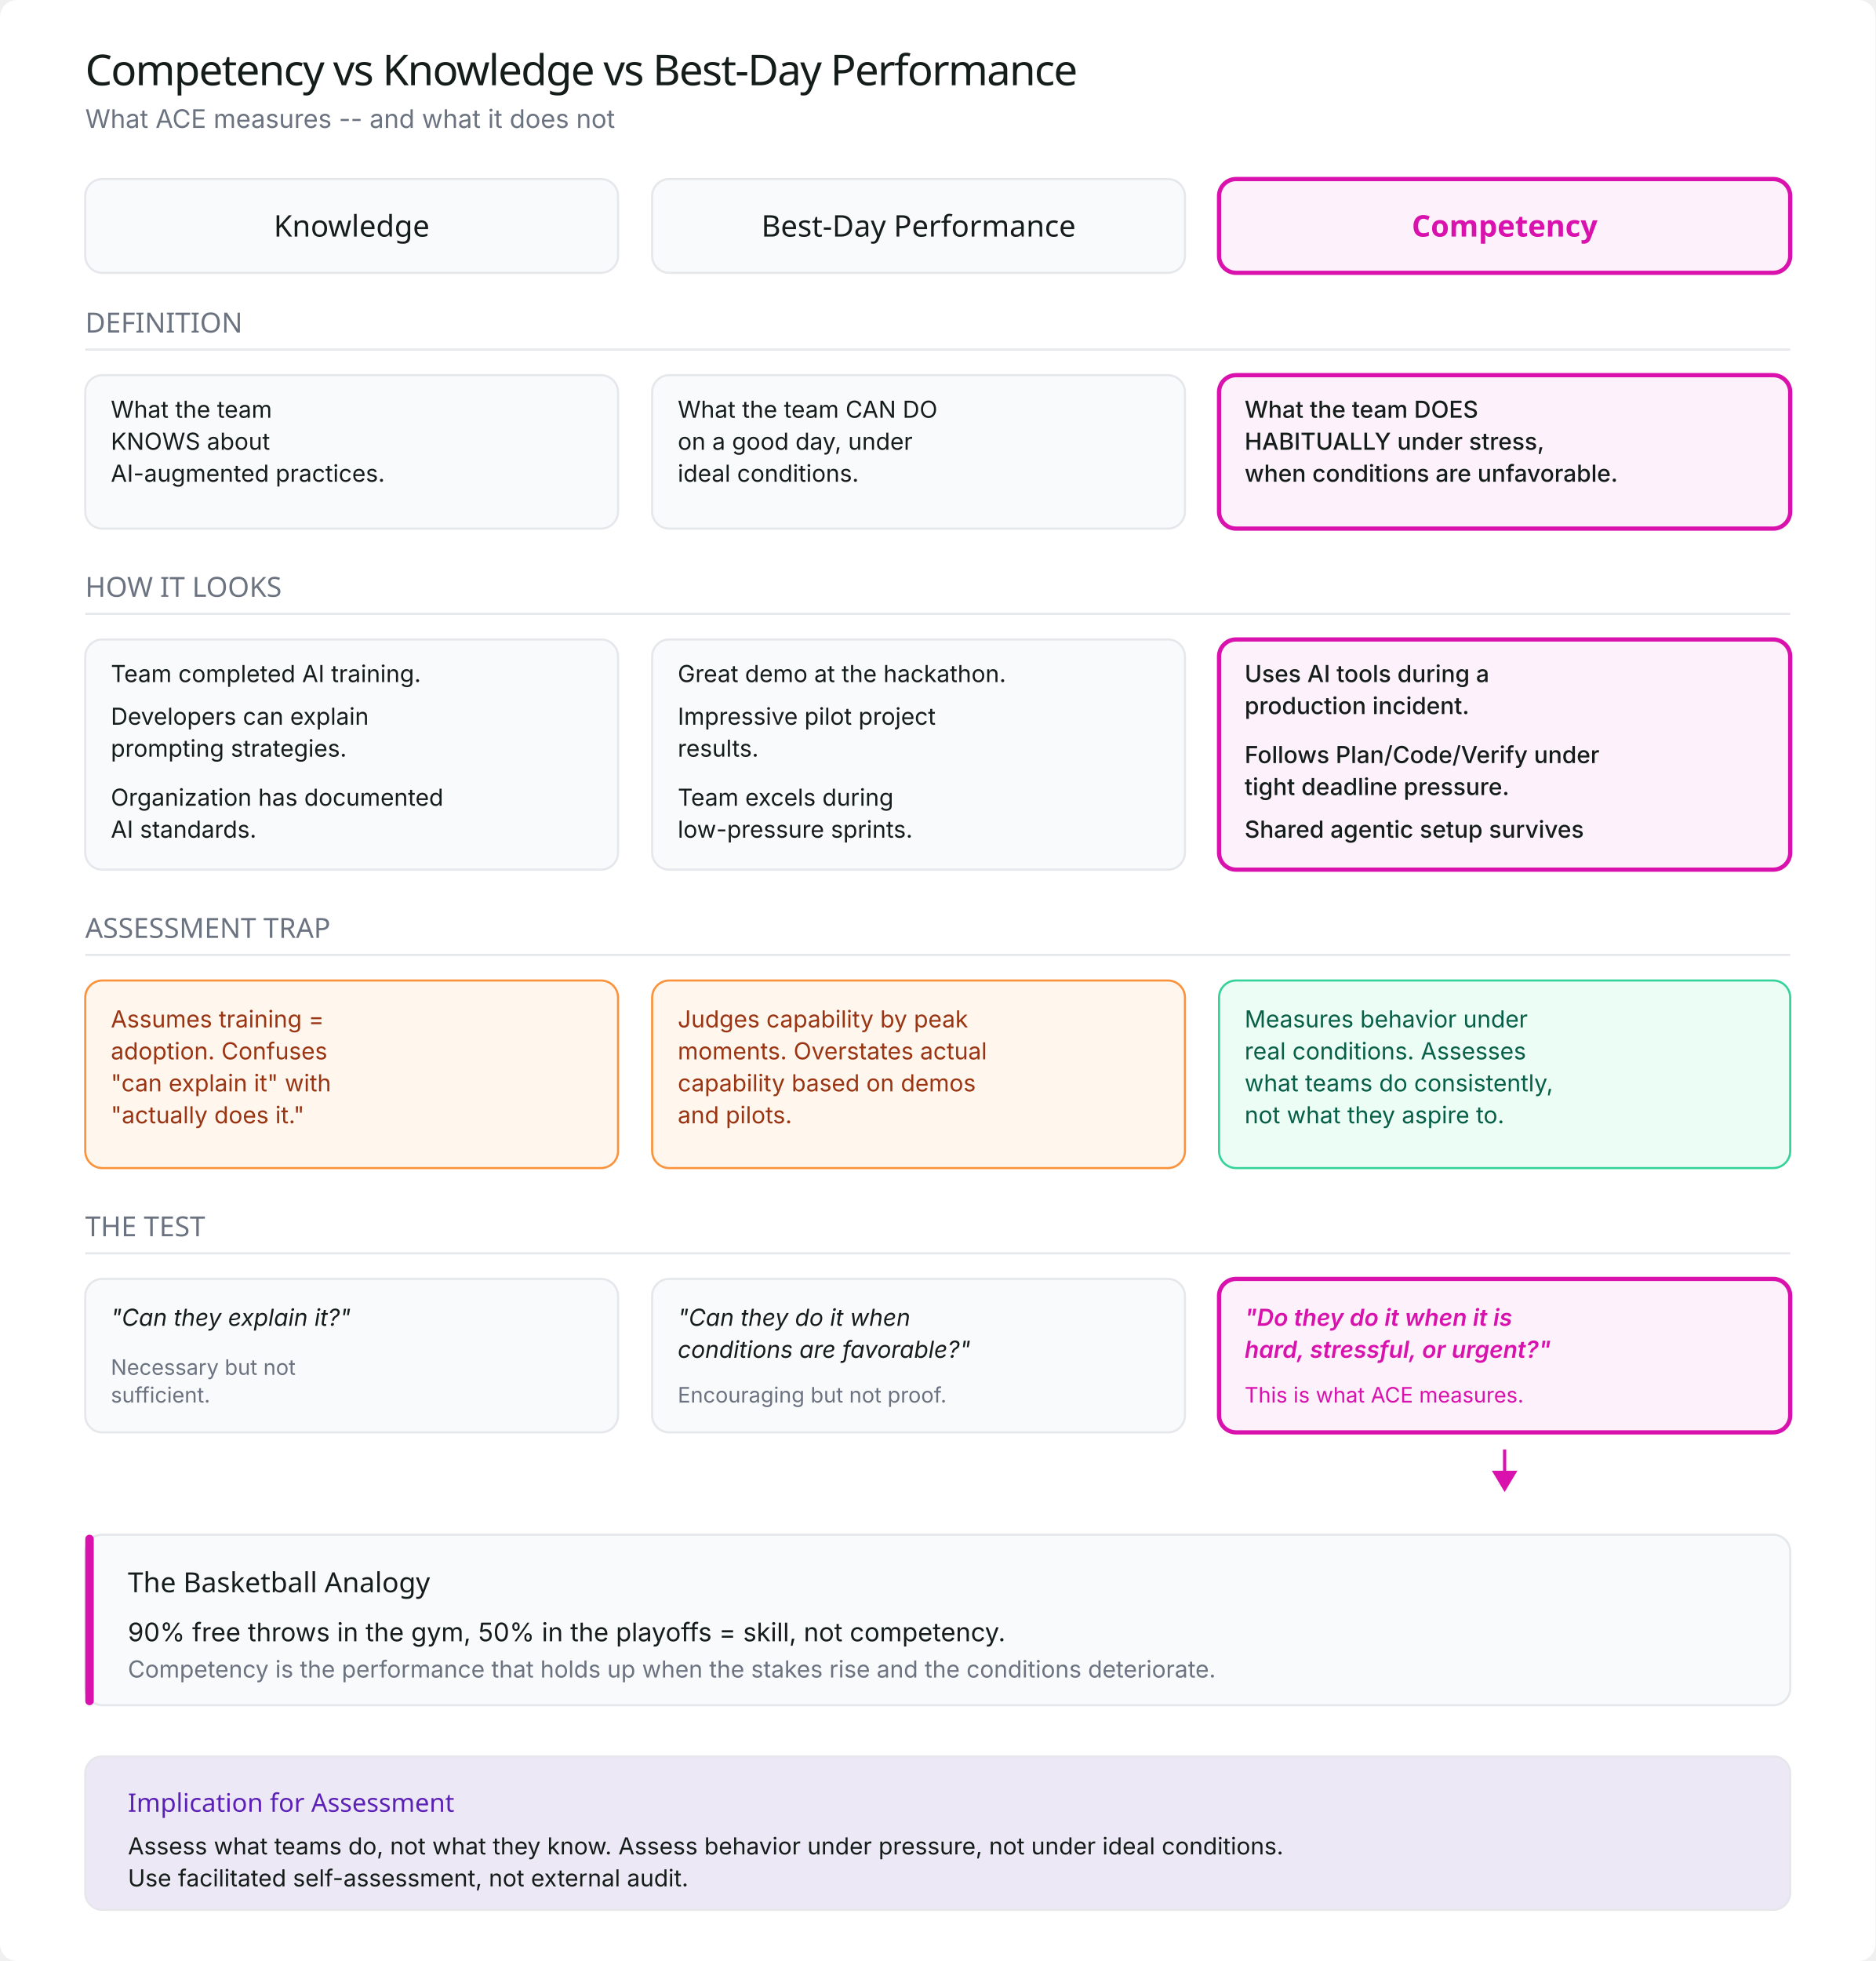
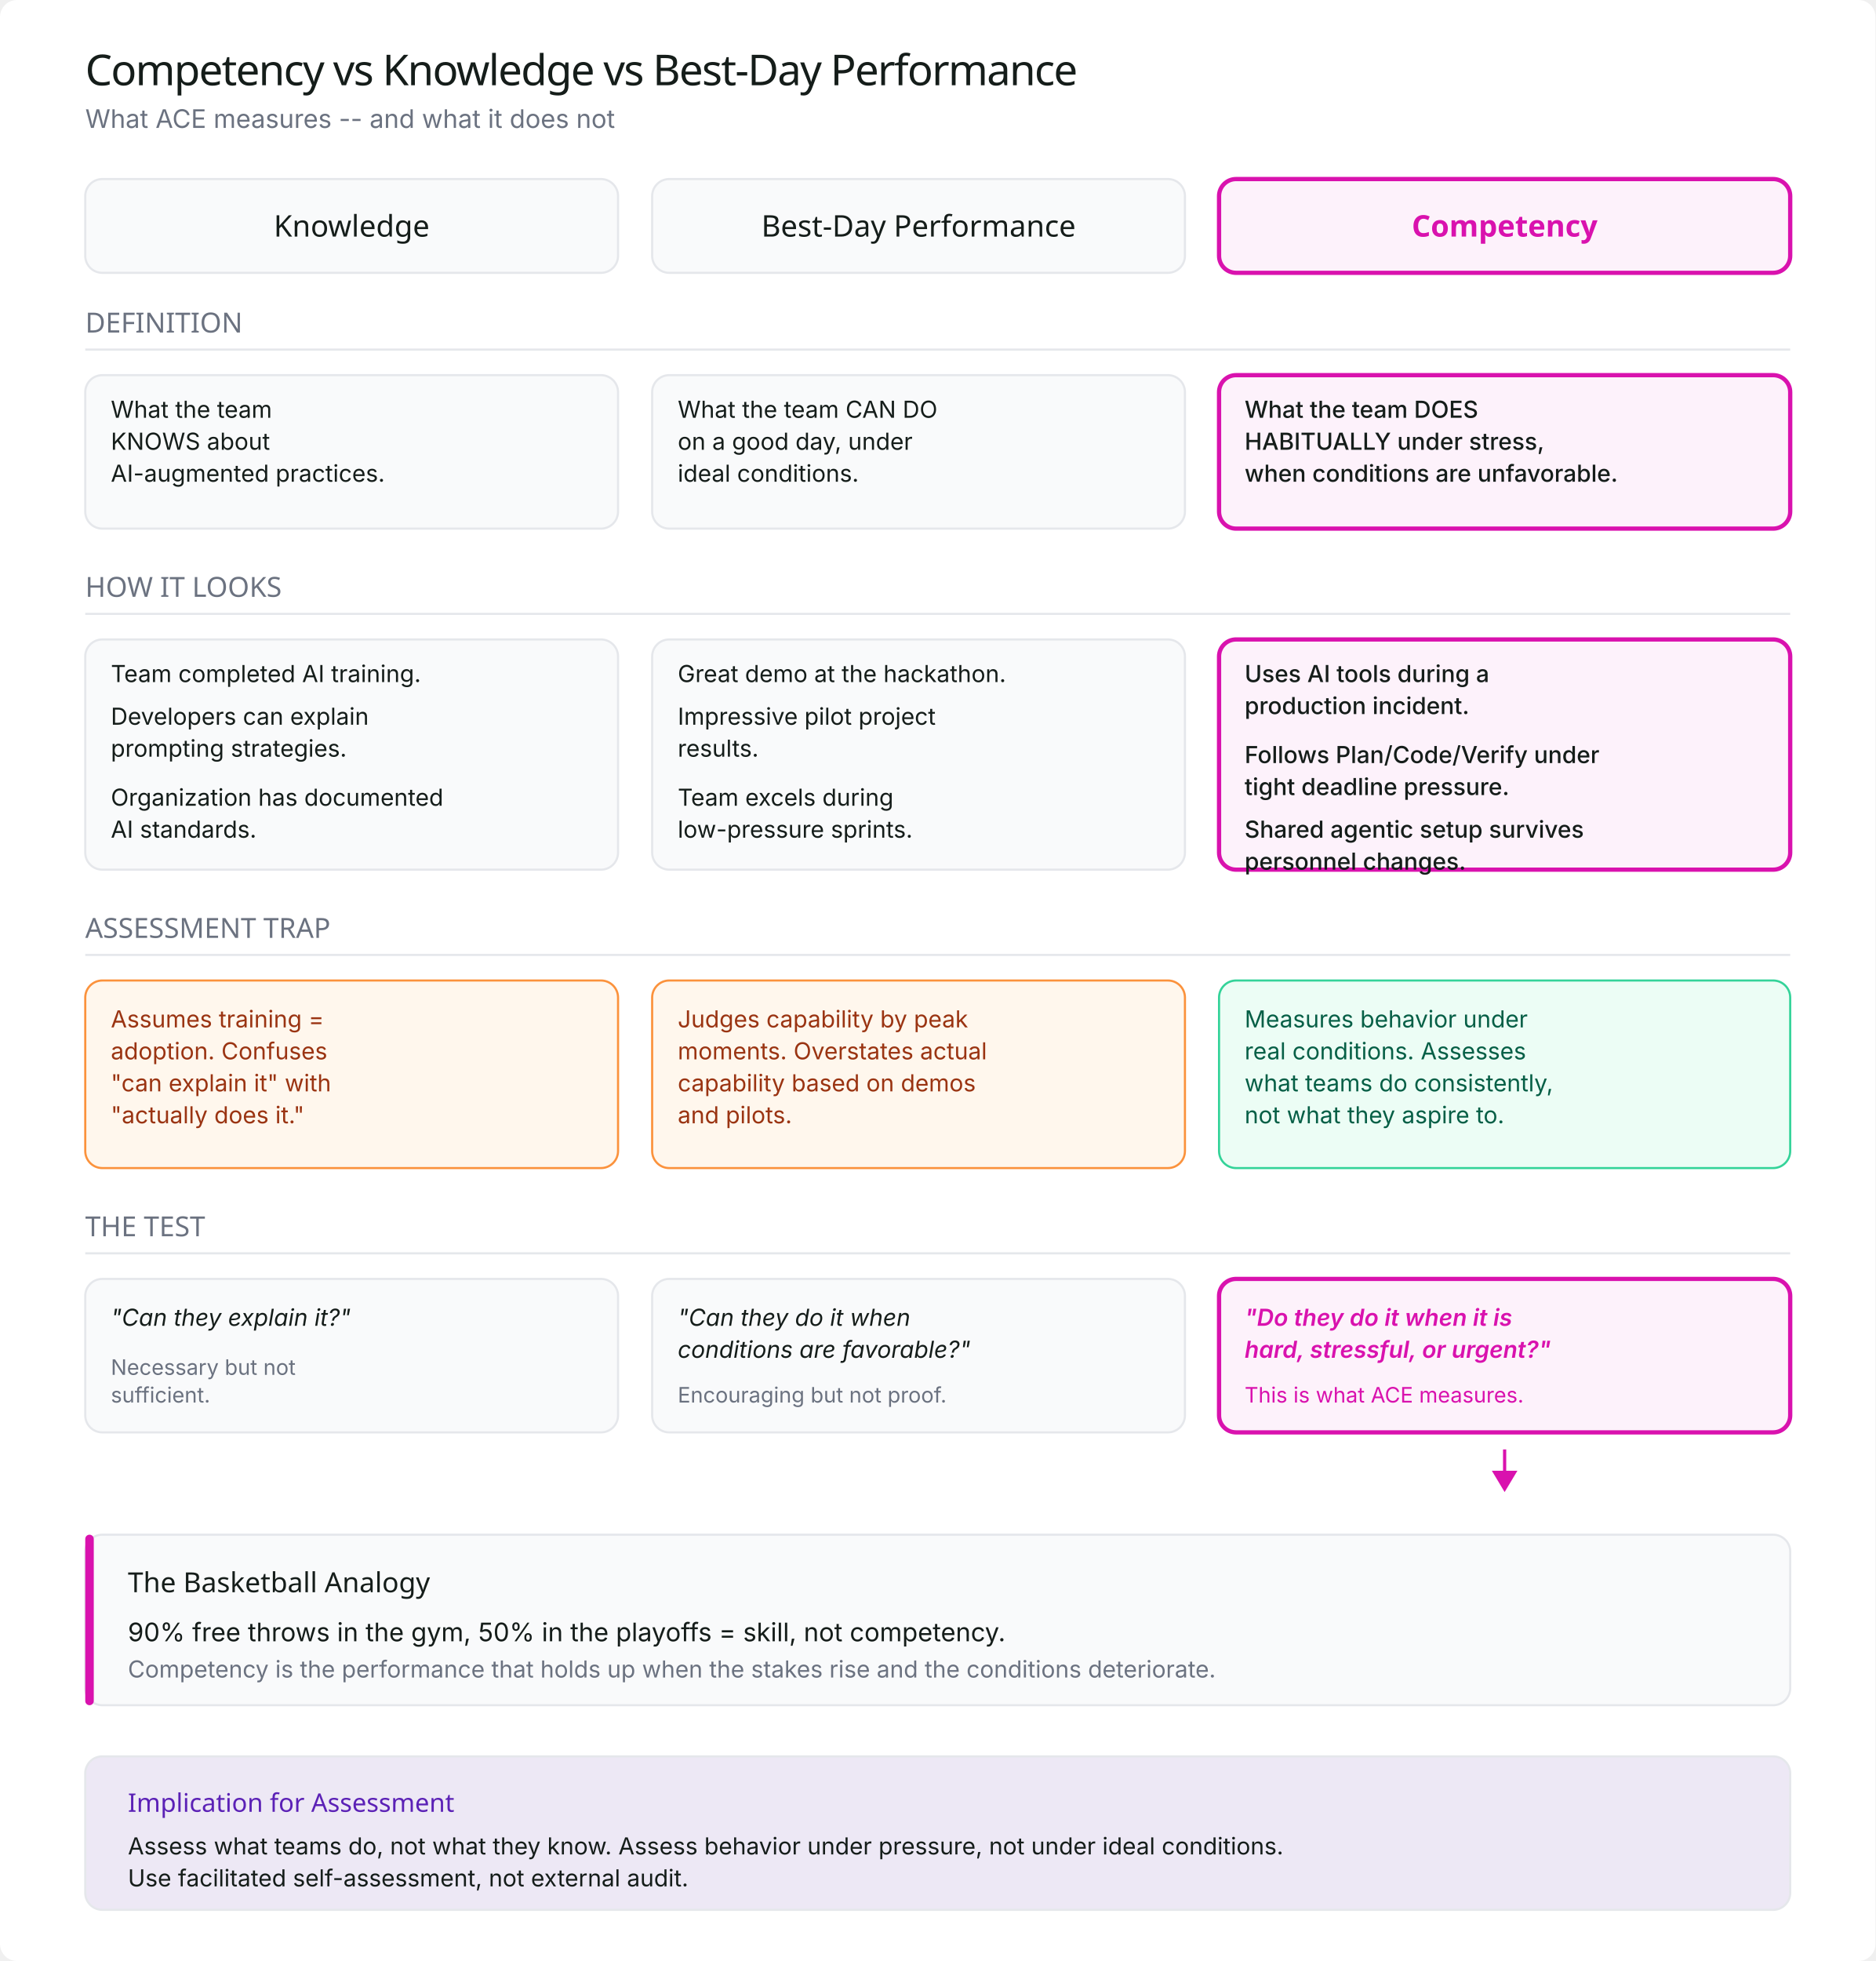
<svg xmlns="http://www.w3.org/2000/svg" viewBox="0 0 880 920" font-family="'Inter', sans-serif">
  <rect width="880" height="920" fill="#fff" rx="8" />
  <text x="40" y="40" font-family="'DM Sans', sans-serif" font-size="20" font-weight="400" fill="#151D1A" letter-spacing="-0.03em">Competency vs Knowledge vs Best-Day Performance</text>
  <text x="40" y="60" font-size="12" fill="#6B7280">What ACE measures -- and what it does not</text>
  <rect x="40" y="84" width="250" height="44" rx="8" fill="#F9FAFB" stroke="#E5E7EB" stroke-width="1" />
  <text x="165" y="111" font-family="'DM Sans', sans-serif" font-size="14" font-weight="500" fill="#151D1A" text-anchor="middle">Knowledge</text>
  <rect x="306" y="84" width="250" height="44" rx="8" fill="#F9FAFB" stroke="#E5E7EB" stroke-width="1" />
  <text x="431" y="111" font-family="'DM Sans', sans-serif" font-size="14" font-weight="500" fill="#151D1A" text-anchor="middle">Best-Day Performance</text>
  <rect x="572" y="84" width="268" height="44" rx="8" fill="#FDF2FB" stroke="#D912AE" stroke-width="2" />
  <text x="706" y="111" font-family="'DM Sans', sans-serif" font-size="14" font-weight="700" fill="#D912AE" text-anchor="middle">Competency</text>
  <text x="40" y="156" font-family="'DM Sans', sans-serif" font-size="13" font-weight="500" fill="#6B7280">DEFINITION</text>
  <line x1="40" y1="164" x2="840" y2="164" stroke="#E5E7EB" stroke-width="1" />
  <rect x="40" y="176" width="250" height="72" rx="8" fill="#F9FAFB" stroke="#E5E7EB" stroke-width="1" />
  <text x="52" y="196" font-size="11" fill="#151D1A">What the team
    <tspan x="52" dy="15">KNOWS about</tspan>
    <tspan x="52" dy="15">AI-augmented practices.</tspan>
  </text>
  <rect x="306" y="176" width="250" height="72" rx="8" fill="#F9FAFB" stroke="#E5E7EB" stroke-width="1" />
  <text x="318" y="196" font-size="11" fill="#151D1A">What the team CAN DO
    <tspan x="318" dy="15">on a good day, under</tspan>
    <tspan x="318" dy="15">ideal conditions.</tspan>
  </text>
  <rect x="572" y="176" width="268" height="72" rx="8" fill="#FDF2FB" stroke="#D912AE" stroke-width="2" />
  <text x="584" y="196" font-size="11" fill="#151D1A" font-weight="500">What the team DOES
    <tspan x="584" dy="15">HABITUALLY under stress,</tspan>
    <tspan x="584" dy="15">when conditions are unfavorable.</tspan>
  </text>
  <text x="40" y="280" font-family="'DM Sans', sans-serif" font-size="13" font-weight="500" fill="#6B7280">HOW IT LOOKS</text>
  <line x1="40" y1="288" x2="840" y2="288" stroke="#E5E7EB" stroke-width="1" />
  <rect x="40" y="300" width="250" height="108" rx="8" fill="#F9FAFB" stroke="#E5E7EB" stroke-width="1" />
  <text x="52" y="320" font-size="11" fill="#151D1A">Team completed AI training.</text>
  <text x="52" y="340" font-size="11" fill="#151D1A">Developers can explain</text>
  <text x="52" y="355" font-size="11" fill="#151D1A">prompting strategies.</text>
  <text x="52" y="378" font-size="11" fill="#151D1A">Organization has documented</text>
  <text x="52" y="393" font-size="11" fill="#151D1A">AI standards.</text>
  <rect x="306" y="300" width="250" height="108" rx="8" fill="#F9FAFB" stroke="#E5E7EB" stroke-width="1" />
  <text x="318" y="320" font-size="11" fill="#151D1A">Great demo at the hackathon.</text>
  <text x="318" y="340" font-size="11" fill="#151D1A">Impressive pilot project</text>
  <text x="318" y="355" font-size="11" fill="#151D1A">results.</text>
  <text x="318" y="378" font-size="11" fill="#151D1A">Team excels during</text>
  <text x="318" y="393" font-size="11" fill="#151D1A">low-pressure sprints.</text>
  <rect x="572" y="300" width="268" height="108" rx="8" fill="#FDF2FB" stroke="#D912AE" stroke-width="2" />
  <text x="584" y="320" font-size="11" fill="#151D1A" font-weight="500">Uses AI tools during a</text>
  <text x="584" y="335" font-size="11" fill="#151D1A" font-weight="500">production incident.</text>
  <text x="584" y="358" font-size="11" fill="#151D1A" font-weight="500">Follows Plan/Code/Verify under</text>
  <text x="584" y="373" font-size="11" fill="#151D1A" font-weight="500">tight deadline pressure.</text>
  <text x="584" y="393" font-size="11" fill="#151D1A" font-weight="500">Shared agentic setup survives</text>
+   <text x="584" y="408" font-size="11" fill="#151D1A" font-weight="500">personnel changes.</text>
  <text x="40" y="440" font-family="'DM Sans', sans-serif" font-size="13" font-weight="500" fill="#6B7280">ASSESSMENT TRAP</text>
  <line x1="40" y1="448" x2="840" y2="448" stroke="#E5E7EB" stroke-width="1" />
  <rect x="40" y="460" width="250" height="88" rx="8" fill="#FFF7ED" stroke="#FB923C" stroke-width="1" />
  <text x="52" y="482" font-size="11" fill="#9A3412">Assumes training =</text>
  <text x="52" y="497" font-size="11" fill="#9A3412">adoption. Confuses</text>
  <text x="52" y="512" font-size="11" fill="#9A3412">"can explain it" with</text>
  <text x="52" y="527" font-size="11" fill="#9A3412">"actually does it."</text>
  <rect x="306" y="460" width="250" height="88" rx="8" fill="#FFF7ED" stroke="#FB923C" stroke-width="1" />
  <text x="318" y="482" font-size="11" fill="#9A3412">Judges capability by peak</text>
  <text x="318" y="497" font-size="11" fill="#9A3412">moments. Overstates actual</text>
  <text x="318" y="512" font-size="11" fill="#9A3412">capability based on demos</text>
  <text x="318" y="527" font-size="11" fill="#9A3412">and pilots.</text>
  <rect x="572" y="460" width="268" height="88" rx="8" fill="#ECFDF5" stroke="#34D399" stroke-width="1" />
  <text x="584" y="482" font-size="11" fill="#065F46">Measures behavior under</text>
  <text x="584" y="497" font-size="11" fill="#065F46">real conditions. Assesses</text>
  <text x="584" y="512" font-size="11" fill="#065F46">what teams do consistently,</text>
  <text x="584" y="527" font-size="11" fill="#065F46">not what they aspire to.</text>
  <text x="40" y="580" font-family="'DM Sans', sans-serif" font-size="13" font-weight="500" fill="#6B7280">THE TEST</text>
  <line x1="40" y1="588" x2="840" y2="588" stroke="#E5E7EB" stroke-width="1" />
  <rect x="40" y="600" width="250" height="72" rx="8" fill="#F9FAFB" stroke="#E5E7EB" stroke-width="1" />
  <text x="52" y="622" font-size="11" fill="#151D1A" font-style="italic">"Can they explain it?"</text>
  <text x="52" y="645" font-size="10" fill="#6B7280">Necessary but not</text>
  <text x="52" y="658" font-size="10" fill="#6B7280">sufficient.</text>
  <rect x="306" y="600" width="250" height="72" rx="8" fill="#F9FAFB" stroke="#E5E7EB" stroke-width="1" />
  <text x="318" y="622" font-size="11" fill="#151D1A" font-style="italic">"Can they do it when</text>
  <text x="318" y="637" font-size="11" fill="#151D1A" font-style="italic">conditions are favorable?"</text>
  <text x="318" y="658" font-size="10" fill="#6B7280">Encouraging but not proof.</text>
  <rect x="572" y="600" width="268" height="72" rx="8" fill="#FDF2FB" stroke="#D912AE" stroke-width="2" />
  <text x="584" y="622" font-size="11" fill="#D912AE" font-weight="600" font-style="italic">"Do they do it when it is</text>
  <text x="584" y="637" font-size="11" fill="#D912AE" font-weight="600" font-style="italic">hard, stressful, or urgent?"</text>
  <text x="584" y="658" font-size="10" fill="#D912AE">This is what ACE measures.</text>
  <line x1="706" y1="690" x2="706" y2="680" stroke="#D912AE" stroke-width="1.5" />
  <polygon points="700,690 706,700 712,690" fill="#D912AE" />
  <rect x="40" y="720" width="800" height="80" rx="8" fill="#F9FAFB" stroke="#E5E7EB" stroke-width="1" />
  <rect x="40" y="720" width="4" height="80" rx="2" fill="#D912AE" />
  <text x="60" y="747" font-family="'DM Sans', sans-serif" font-size="13" font-weight="500" fill="#151D1A">The Basketball Analogy</text>
  <text x="60" y="770" font-size="12" fill="#151D1A">90% free throws in the gym, 50% in the playoffs = skill, not competency.</text>
  <text x="60" y="787" font-size="11" fill="#6B7280">Competency is the performance that holds up when the stakes rise and the conditions deteriorate.</text>
  <rect x="40" y="824" width="800" height="72" rx="8" fill="#EDE8F5" stroke="#E5E7EB" stroke-width="1" />
  <text x="60" y="850" font-family="'DM Sans', sans-serif" font-size="12" font-weight="500" fill="#5B21B6">Implication for Assessment</text>
  <text x="60" y="870" font-size="11" fill="#151D1A">Assess what teams do, not what they know. Assess behavior under pressure, not under ideal conditions.</text>
  <text x="60" y="885" font-size="11" fill="#151D1A">Use facilitated self-assessment, not external audit.</text>
</svg>
